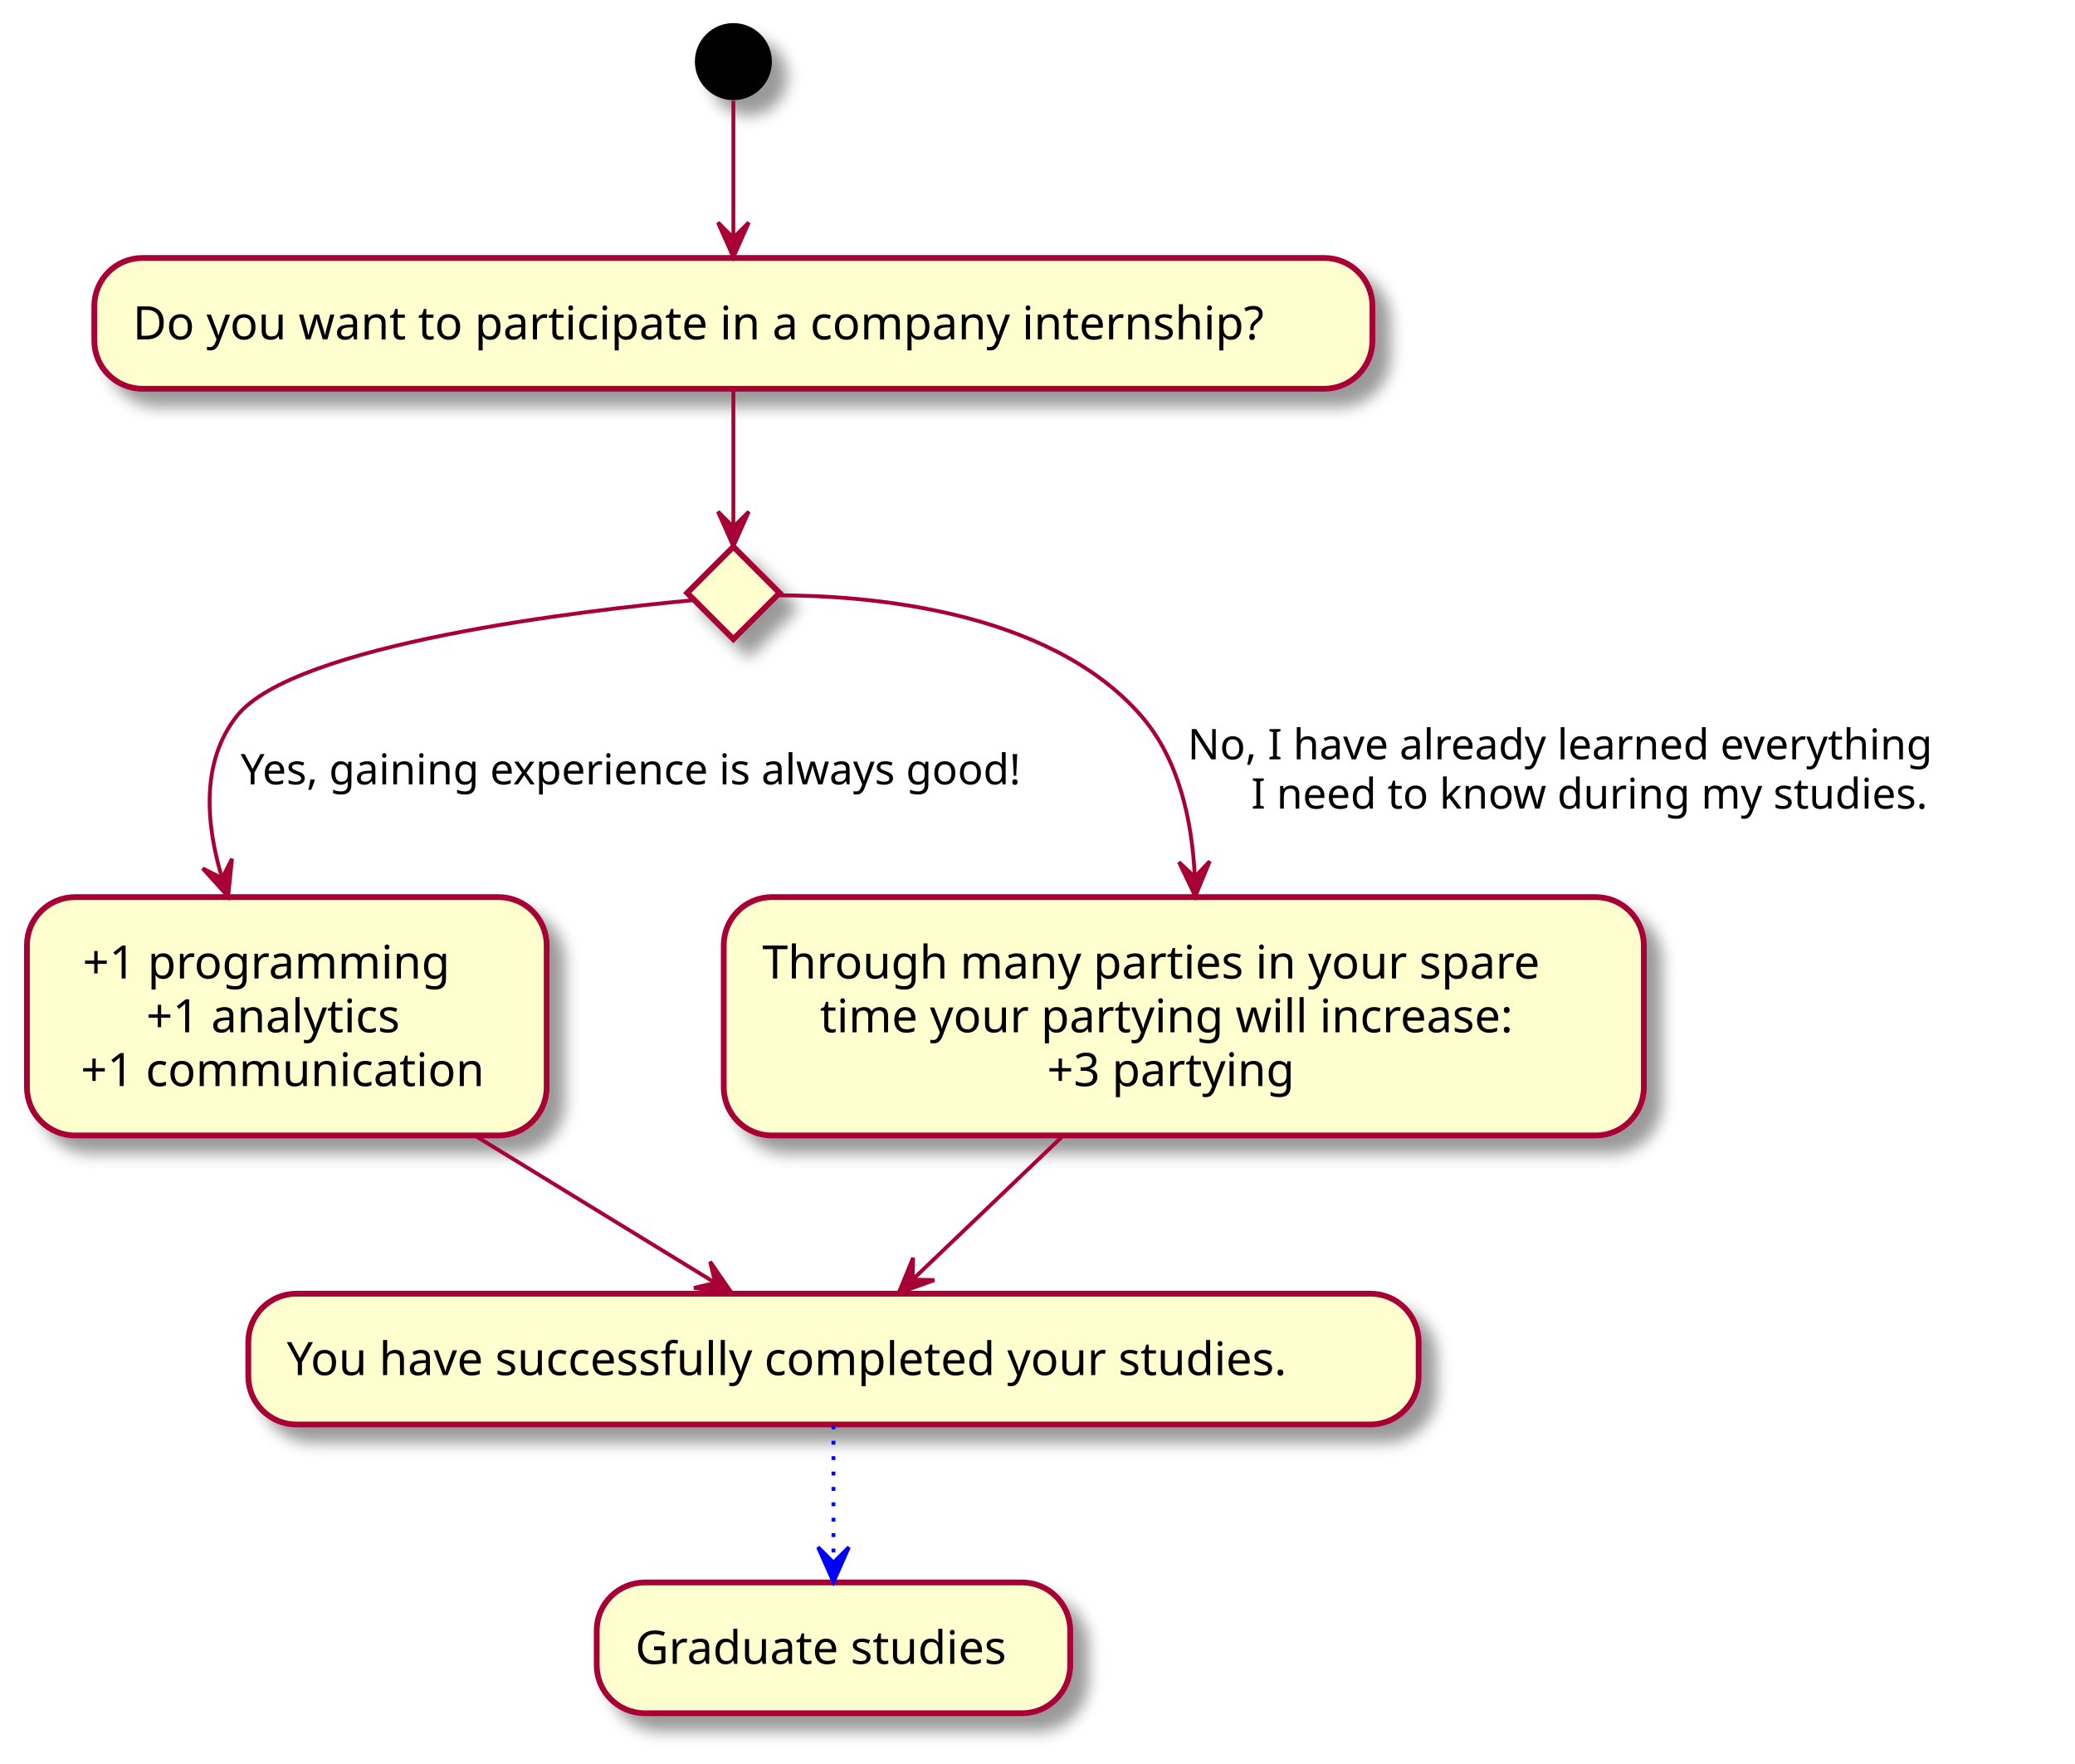
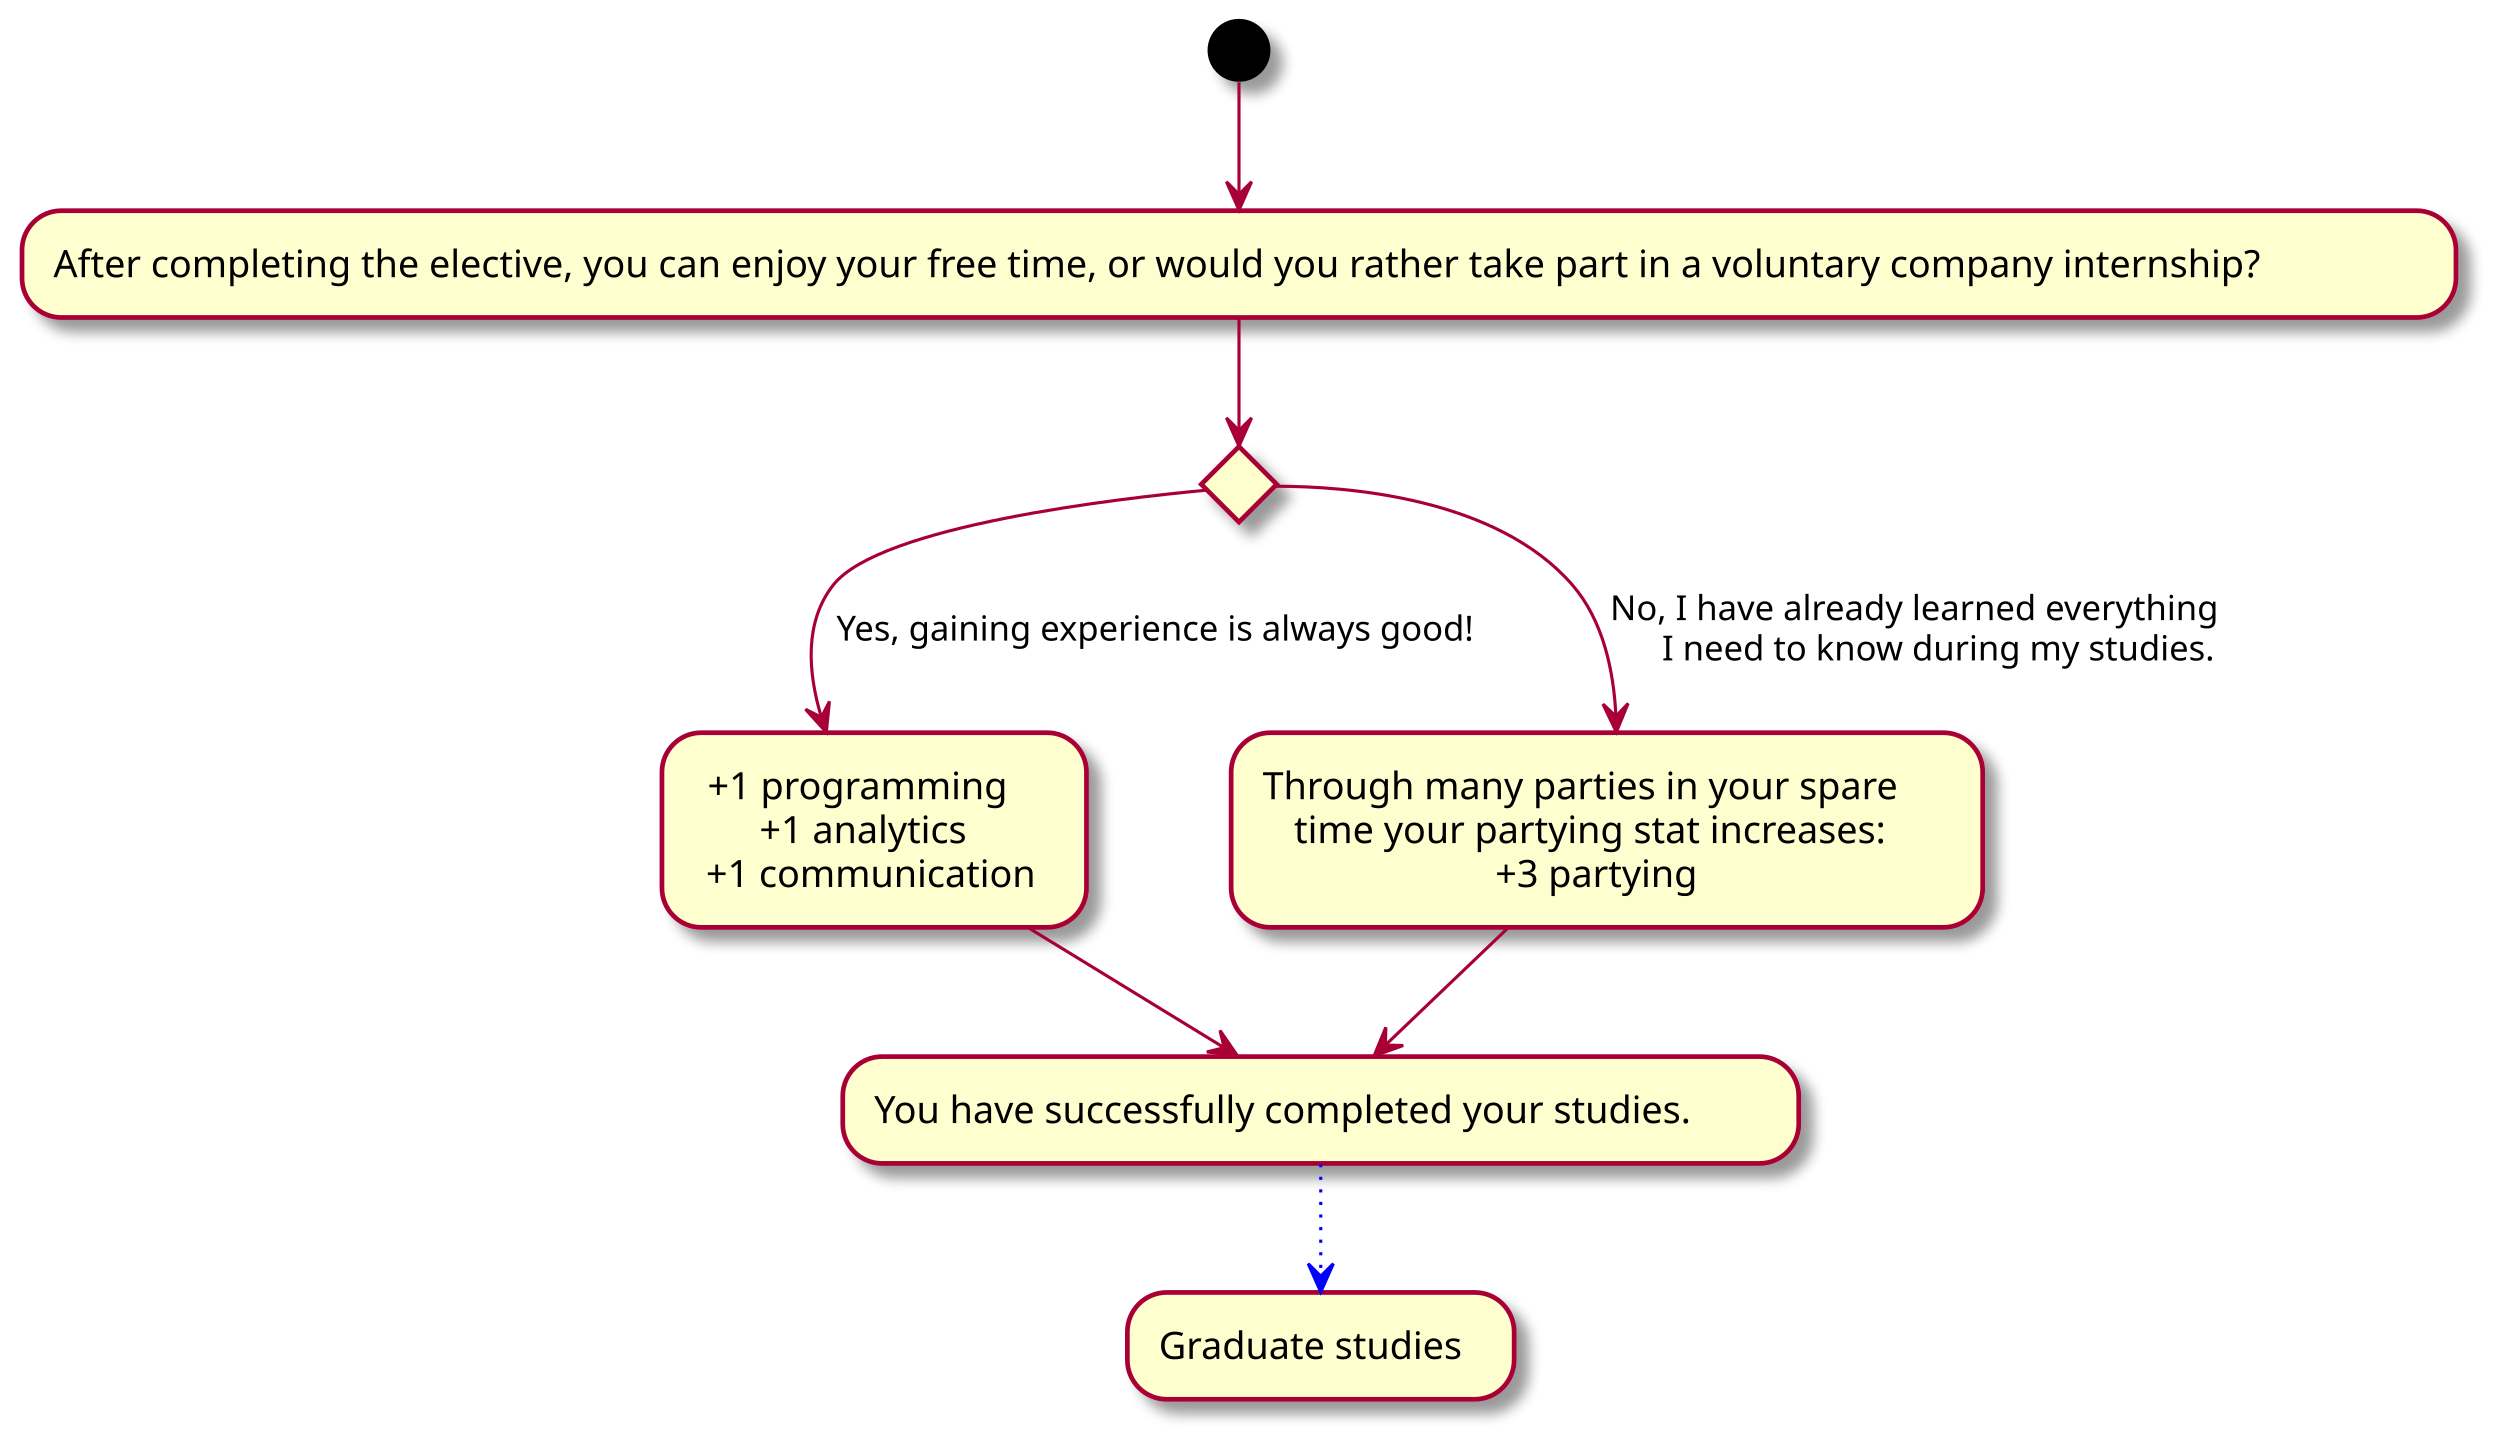
- <svg xmlns="http://www.w3.org/2000/svg" contentScriptType="application/ecmascript" contentStyleType="text/css" height="458px" preserveAspectRatio="none" style="width:539px;height:458px;" version="1.1" viewBox="0 0 539 458" width="539px" zoomAndPan="magnify">
+ <svg xmlns="http://www.w3.org/2000/svg" contentScriptType="application/ecmascript" contentStyleType="text/css" height="458px" preserveAspectRatio="none" style="width:795px;height:458px;" version="1.1" viewBox="0 0 795 458" width="795px" zoomAndPan="magnify">
  <defs>
-     <filter height="300%" id="f1wdghrurvu35b" width="300%" x="-1" y="-1">
+     <filter height="300%" id="f1iis3ie1cx30k" width="300%" x="-1" y="-1">
      <feGaussianBlur result="blurOut" stdDeviation="2.0" />
      <feColorMatrix in="blurOut" result="blurOut2" type="matrix" values="0 0 0 0 0 0 0 0 0 0 0 0 0 0 0 0 0 0 .4 0" />
      <feOffset dx="4.0" dy="4.0" in="blurOut2" result="blurOut3" />
      <feBlend in="SourceGraphic" in2="blurOut3" mode="normal" />
    </filter>
  </defs>
  <g>
-     <ellipse cx="190.5" cy="16" fill="#000000" filter="url(#f1wdghrurvu35b)" rx="10" ry="10" style="stroke: none; stroke-width: 1.0;" />
-     <rect fill="#FEFECE" filter="url(#f1wdghrurvu35b)" height="33.969" rx="12.5" ry="12.5" style="stroke: #A80036; stroke-width: 1.5;" width="332" x="24.5" y="67" />
-     <text fill="#000000" font-family="sans-serif" font-size="12" lengthAdjust="spacingAndGlyphs" textLength="312" x="34.5" y="88.139">Do you want to participate in a company internship?</text>
-     <polygon fill="#FEFECE" filter="url(#f1wdghrurvu35b)" points="190.5,142,202.5,154,190.5,166,178.5,154,190.5,142" style="stroke: #A80036; stroke-width: 1.5;" />
-     <rect fill="#FEFECE" filter="url(#f1wdghrurvu35b)" height="61.906" rx="12.5" ry="12.5" style="stroke: #A80036; stroke-width: 1.5;" width="135" x="7" y="233" />
-     <text fill="#000000" font-family="sans-serif" font-size="12" lengthAdjust="spacingAndGlyphs" textLength="102" x="21.5" y="254.139">+1 programming</text>
-     <text fill="#000000" font-family="sans-serif" font-size="12" lengthAdjust="spacingAndGlyphs" textLength="73" x="38" y="268.107">+1 analytics</text>
-     <text fill="#000000" font-family="sans-serif" font-size="12" lengthAdjust="spacingAndGlyphs" textLength="111" x="21" y="282.076">+1 communication</text>
-     <rect fill="#FEFECE" filter="url(#f1wdghrurvu35b)" height="61.906" rx="12.5" ry="12.5" style="stroke: #A80036; stroke-width: 1.5;" width="239" x="188" y="233" />
-     <text fill="#000000" font-family="sans-serif" font-size="12" lengthAdjust="spacingAndGlyphs" textLength="215" x="198" y="254.139">Through many parties in your spare</text>
-     <text fill="#000000" font-family="sans-serif" font-size="12" lengthAdjust="spacingAndGlyphs" textLength="193" x="213" y="268.107">time your partying will increase:</text>
-     <text fill="#000000" font-family="sans-serif" font-size="12" lengthAdjust="spacingAndGlyphs" textLength="71" x="272" y="282.076">+3 partying</text>
-     <rect fill="#FEFECE" filter="url(#f1wdghrurvu35b)" height="33.969" rx="12.5" ry="12.5" style="stroke: #A80036; stroke-width: 1.5;" width="304" x="64.5" y="336" />
-     <text fill="#000000" font-family="sans-serif" font-size="12" lengthAdjust="spacingAndGlyphs" textLength="284" x="74.5" y="357.139">You have successfully completed your studies.</text>
-     <rect fill="#FEFECE" filter="url(#f1wdghrurvu35b)" height="33.969" rx="12.5" ry="12.5" style="stroke: #A80036; stroke-width: 1.5;" width="123" x="155" y="411" />
-     <text fill="#000000" font-family="sans-serif" font-size="12" lengthAdjust="spacingAndGlyphs" textLength="103" x="165" y="432.139">Graduate studies</text>
-     <path d="M190.5,26.177 C190.5,35.269 190.5,49.527 190.5,61.485 " fill="none" id="start-to-Do you want to participate in a company internship?" style="stroke: #A80036; stroke-width: 1.0;" />
-     <polygon fill="#A80036" points="190.5,66.791,194.5,57.791,190.5,61.791,186.5,57.791,190.5,66.791" style="stroke: #A80036; stroke-width: 1.0;" />
-     <path d="M190.5,101.115 C190.5,111.916 190.5,126.082 190.5,136.883 " fill="none" id="Do you want to participate in a company internship?-to-#699" style="stroke: #A80036; stroke-width: 1.0;" />
-     <polygon fill="#A80036" points="190.5,141.885,194.5,132.885,190.5,136.885,186.5,132.885,190.5,141.885" style="stroke: #A80036; stroke-width: 1.0;" />
-     <text fill="#000000" font-family="sans-serif" font-size="11" lengthAdjust="spacingAndGlyphs" textLength="0" x="189.525" y="131.46" />
-     <path d="M180.159,155.877 C152.221,158.48 76.328,167.186 61.5,186 C52.226,197.766 53.381,213.723 57.69,228.059 " fill="none" id="#699-to-ja" style="stroke: #A80036; stroke-width: 1.0;" />
-     <polygon fill="#A80036" points="59.261,232.85,60.256,223.052,57.703,228.099,52.655,225.545,59.261,232.85" style="stroke: #A80036; stroke-width: 1.0;" />
-     <text fill="#000000" font-family="sans-serif" font-size="11" lengthAdjust="spacingAndGlyphs" textLength="232" x="62.5" y="203.71">Yes, gaining experience is always good!</text>
-     <path d="M202.196,154.627 C224.324,154.617 272.264,158.036 296.5,186 C306.267,197.27 309.654,213.146 310.349,227.557 " fill="none" id="#699-to-nein" style="stroke: #A80036; stroke-width: 1.0;" />
-     <polygon fill="#A80036" points="310.489,232.789,314.243,223.684,310.353,227.791,306.246,223.901,310.489,232.789" style="stroke: #A80036; stroke-width: 1.0;" />
-     <text fill="#000000" font-family="sans-serif" font-size="11" lengthAdjust="spacingAndGlyphs" textLength="219" x="308.5" y="197.21">No, I have already learned everything</text>
-     <text fill="#000000" font-family="sans-serif" font-size="11" lengthAdjust="spacingAndGlyphs" textLength="194" x="325" y="210.015">I need to know during my studies.</text>
-     <path d="M123.766,295.184 C144.295,307.762 167.507,321.983 185.572,333.051 " fill="none" id="ja-to-a" style="stroke: #A80036; stroke-width: 1.0;" />
-     <polygon fill="#A80036" points="190.05,335.795,184.466,327.682,185.787,333.183,180.286,334.504,190.05,335.795" style="stroke: #A80036; stroke-width: 1.0;" />
-     <path d="M275.928,295.184 C263.107,307.442 248.652,321.261 237.209,332.201 " fill="none" id="nein-to-a" style="stroke: #A80036; stroke-width: 1.0;" />
-     <polygon fill="#A80036" points="233.451,335.795,242.72,332.466,237.065,332.34,237.192,326.684,233.451,335.795" style="stroke: #A80036; stroke-width: 1.0;" />
-     <path d="M216.5,370.201 C216.5,380.692 216.5,394.463 216.5,405.818 " fill="none" id="a-to-Graduate studies" style="stroke: #0000FF; stroke-width: 1.0; stroke-dasharray: 1.0,3.0;" />
-     <polygon fill="#0000FF" points="216.5,410.844,220.5,401.844,216.5,405.844,212.5,401.844,216.5,410.844" style="stroke: #0000FF; stroke-width: 1.0;" />
+     <ellipse cx="394" cy="16" fill="#000000" filter="url(#f1iis3ie1cx30k)" rx="10" ry="10" style="stroke: none; stroke-width: 1.0;" />
+     <rect fill="#FEFECE" filter="url(#f1iis3ie1cx30k)" height="33.969" rx="12.5" ry="12.5" style="stroke: #A80036; stroke-width: 1.5;" width="774" x="7" y="67" />
+     <text fill="#000000" font-family="sans-serif" font-size="12" lengthAdjust="spacingAndGlyphs" textLength="754" x="17" y="88.139">After completing the elective, you can enjoy your free time, or would you rather take part in a voluntary company internship?</text>
+     <polygon fill="#FEFECE" filter="url(#f1iis3ie1cx30k)" points="394,142,406,154,394,166,382,154,394,142" style="stroke: #A80036; stroke-width: 1.5;" />
+     <rect fill="#FEFECE" filter="url(#f1iis3ie1cx30k)" height="61.906" rx="12.5" ry="12.5" style="stroke: #A80036; stroke-width: 1.5;" width="135" x="210.5" y="233" />
+     <text fill="#000000" font-family="sans-serif" font-size="12" lengthAdjust="spacingAndGlyphs" textLength="102" x="225" y="254.139">+1 programming</text>
+     <text fill="#000000" font-family="sans-serif" font-size="12" lengthAdjust="spacingAndGlyphs" textLength="73" x="241.5" y="268.107">+1 analytics</text>
+     <text fill="#000000" font-family="sans-serif" font-size="12" lengthAdjust="spacingAndGlyphs" textLength="111" x="224.5" y="282.076">+1 communication</text>
+     <rect fill="#FEFECE" filter="url(#f1iis3ie1cx30k)" height="61.906" rx="12.5" ry="12.5" style="stroke: #A80036; stroke-width: 1.5;" width="239" x="391.5" y="233" />
+     <text fill="#000000" font-family="sans-serif" font-size="12" lengthAdjust="spacingAndGlyphs" textLength="215" x="401.5" y="254.139">Through many parties in your spare</text>
+     <text fill="#000000" font-family="sans-serif" font-size="12" lengthAdjust="spacingAndGlyphs" textLength="203" x="411.5" y="268.107">time your partying stat increases:</text>
+     <text fill="#000000" font-family="sans-serif" font-size="12" lengthAdjust="spacingAndGlyphs" textLength="71" x="475.5" y="282.076">+3 partying</text>
+     <rect fill="#FEFECE" filter="url(#f1iis3ie1cx30k)" height="33.969" rx="12.5" ry="12.5" style="stroke: #A80036; stroke-width: 1.5;" width="304" x="268" y="336" />
+     <text fill="#000000" font-family="sans-serif" font-size="12" lengthAdjust="spacingAndGlyphs" textLength="284" x="278" y="357.139">You have successfully completed your studies.</text>
+     <rect fill="#FEFECE" filter="url(#f1iis3ie1cx30k)" height="33.969" rx="12.5" ry="12.5" style="stroke: #A80036; stroke-width: 1.5;" width="123" x="358.5" y="411" />
+     <text fill="#000000" font-family="sans-serif" font-size="12" lengthAdjust="spacingAndGlyphs" textLength="103" x="368.5" y="432.139">Graduate studies</text>
+     <path d="M394,26.177 C394,35.269 394,49.527 394,61.485 " fill="none" id="start-to-After completing the elective, you can enjoy your free time, or would you rather take part in a voluntary company internship?" style="stroke: #A80036; stroke-width: 1.0;" />
+     <polygon fill="#A80036" points="394,66.791,398,57.791,394,61.791,390,57.791,394,66.791" style="stroke: #A80036; stroke-width: 1.0;" />
+     <path d="M394,101.115 C394,111.916 394,126.082 394,136.883 " fill="none" id="After completing the elective, you can enjoy your free time, or would you rather take part in a voluntary company internship?-to-#233898" style="stroke: #A80036; stroke-width: 1.0;" />
+     <polygon fill="#A80036" points="394,141.885,398,132.885,394,136.885,390,132.885,394,141.885" style="stroke: #A80036; stroke-width: 1.0;" />
+     <text fill="#000000" font-family="sans-serif" font-size="11" lengthAdjust="spacingAndGlyphs" textLength="0" x="393.025" y="131.46" />
+     <path d="M383.659,155.877 C355.721,158.48 279.828,167.186 265,186 C255.726,197.766 256.881,213.723 261.19,228.059 " fill="none" id="#233898-to-ja" style="stroke: #A80036; stroke-width: 1.0;" />
+     <polygon fill="#A80036" points="262.761,232.85,263.757,223.052,261.203,228.099,256.155,225.545,262.761,232.85" style="stroke: #A80036; stroke-width: 1.0;" />
+     <text fill="#000000" font-family="sans-serif" font-size="11" lengthAdjust="spacingAndGlyphs" textLength="232" x="266" y="203.71">Yes, gaining experience is always good!</text>
+     <path d="M405.696,154.627 C427.824,154.617 475.764,158.036 500,186 C509.767,197.27 513.154,213.146 513.849,227.557 " fill="none" id="#233898-to-nein" style="stroke: #A80036; stroke-width: 1.0;" />
+     <polygon fill="#A80036" points="513.989,232.789,517.743,223.684,513.853,227.791,509.746,223.901,513.989,232.789" style="stroke: #A80036; stroke-width: 1.0;" />
+     <text fill="#000000" font-family="sans-serif" font-size="11" lengthAdjust="spacingAndGlyphs" textLength="219" x="512" y="197.21">No, I have already learned everything</text>
+     <text fill="#000000" font-family="sans-serif" font-size="11" lengthAdjust="spacingAndGlyphs" textLength="194" x="528.5" y="210.015">I need to know during my studies.</text>
+     <path d="M327.266,295.184 C347.795,307.762 371.007,321.983 389.072,333.051 " fill="none" id="ja-to-a" style="stroke: #A80036; stroke-width: 1.0;" />
+     <polygon fill="#A80036" points="393.55,335.795,387.966,327.682,389.287,333.183,383.786,334.504,393.55,335.795" style="stroke: #A80036; stroke-width: 1.0;" />
+     <path d="M479.428,295.184 C466.607,307.442 452.152,321.261 440.709,332.201 " fill="none" id="nein-to-a" style="stroke: #A80036; stroke-width: 1.0;" />
+     <polygon fill="#A80036" points="436.951,335.795,446.22,332.466,440.565,332.34,440.692,326.684,436.951,335.795" style="stroke: #A80036; stroke-width: 1.0;" />
+     <path d="M420,370.201 C420,380.692 420,394.463 420,405.818 " fill="none" id="a-to-Graduate studies" style="stroke: #0000FF; stroke-width: 1.0; stroke-dasharray: 1.0,3.0;" />
+     <polygon fill="#0000FF" points="420,410.844,424,401.844,420,405.844,416,401.844,420,410.844" style="stroke: #0000FF; stroke-width: 1.0;" />
  </g>
</svg>
